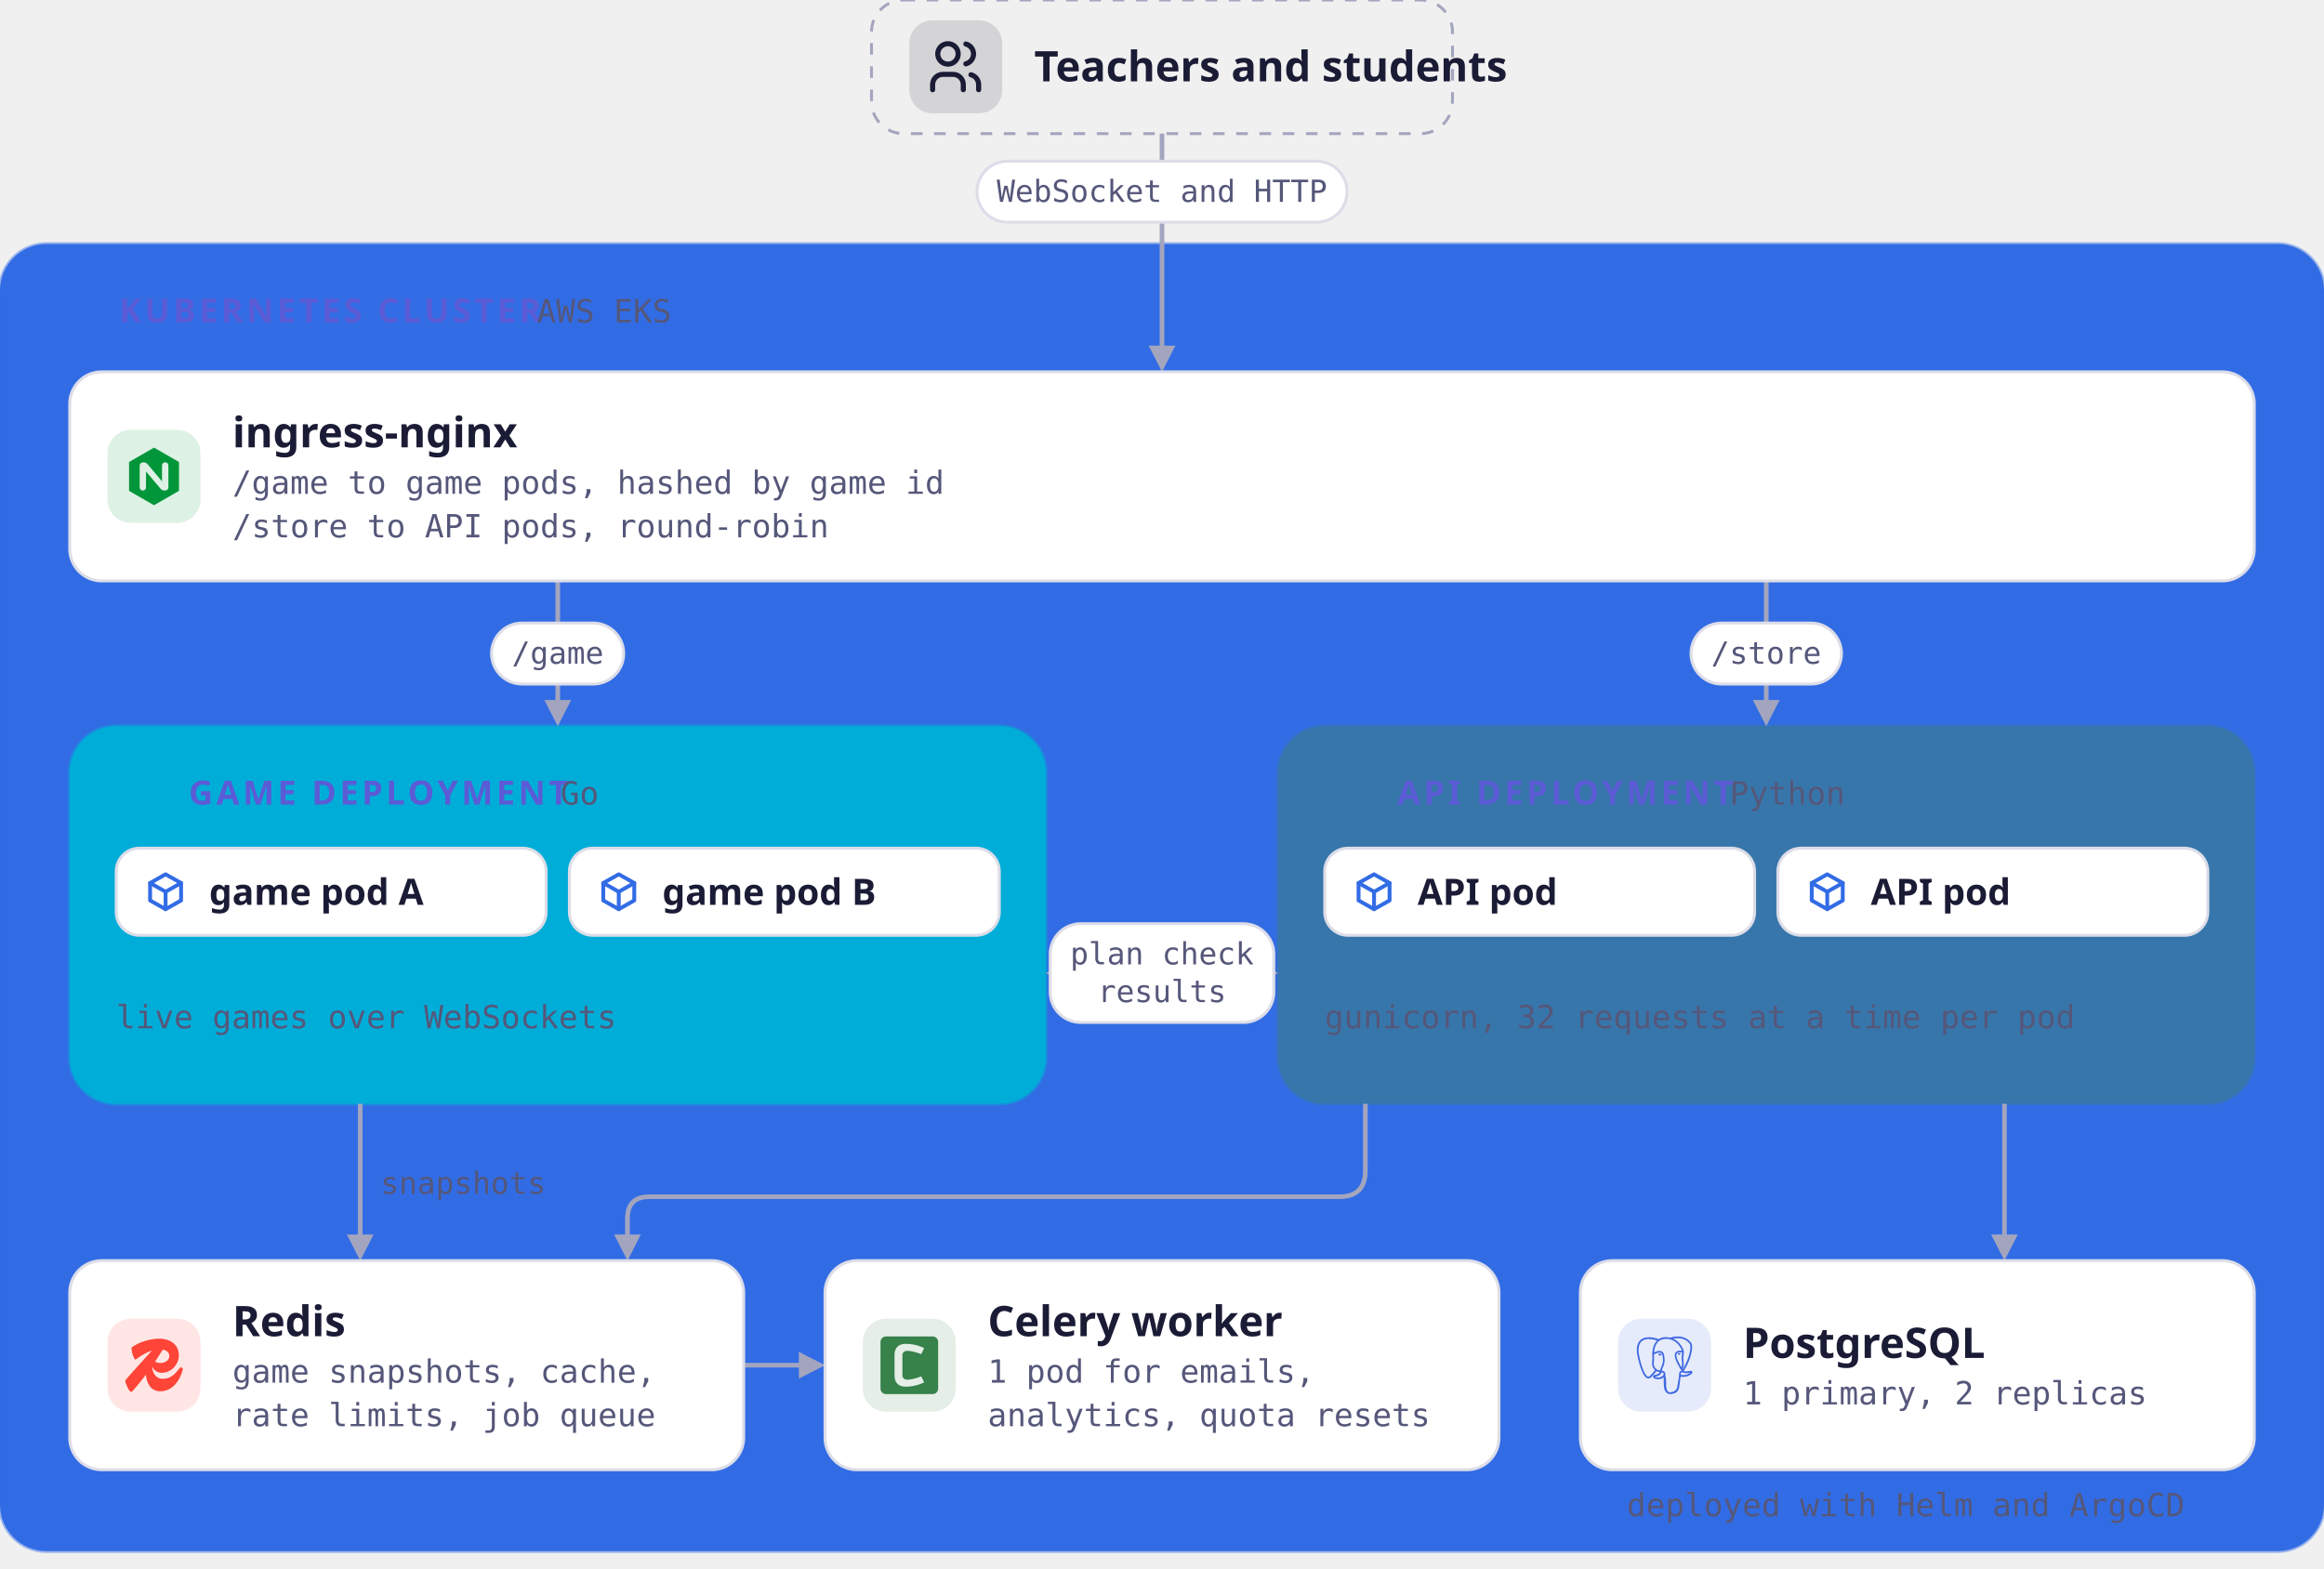
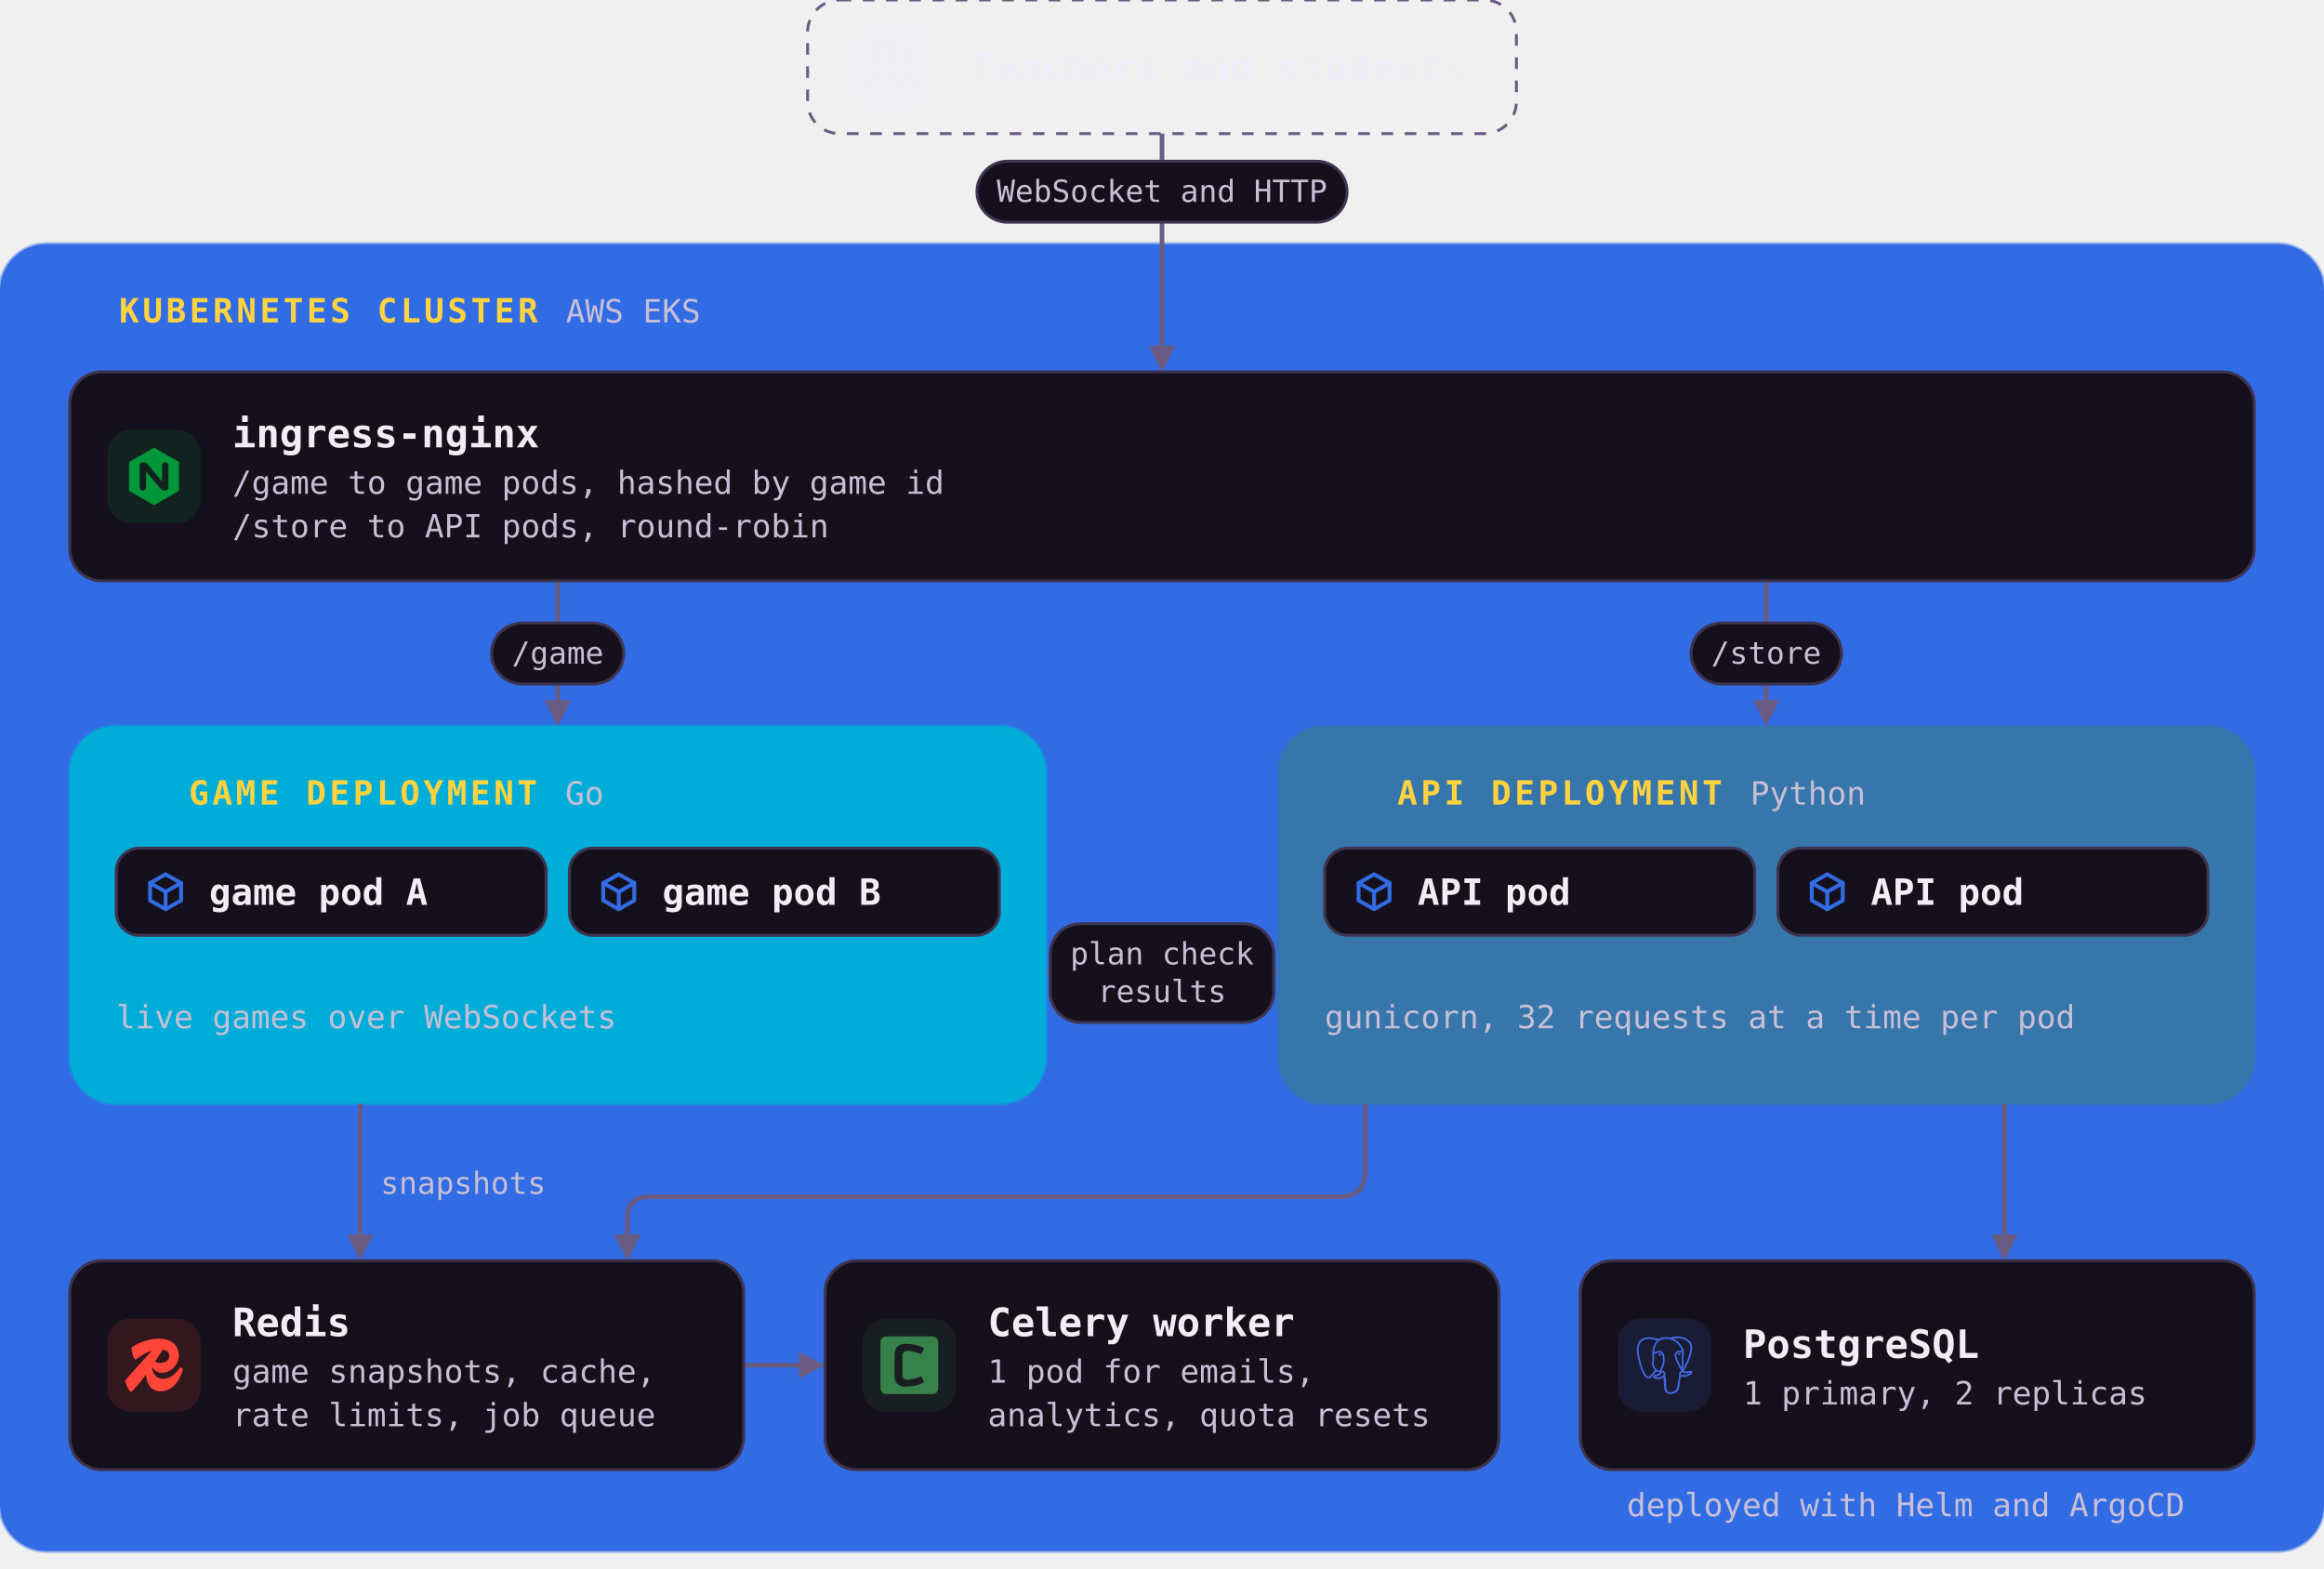
<svg xmlns="http://www.w3.org/2000/svg" viewBox="0 0 800 540" width="800" height="540" role="img" aria-label="QuizShip on Kubernetes: ingress-nginx routes /game to the game Deployment and /store to the API Deployment, with Redis, PostgreSQL and a Celery worker">
  <rect x="0" y="84" width="800" height="450" rx="16" style="fill:#326CE5;stroke:#326CE5;fill-opacity:var(--dg-tint,.045)" stroke-opacity="0.45" stroke-width="1.25" />
  <g transform="translate(15 97) scale(0.7083)" style="fill:#326CE5">
    <path d="M10.204 14.35l.007.01-.999 2.413a5.171 5.171 0 0 1-2.075-2.597l2.578-.437.004.005a.44.44 0 0 1 .484.606zm-.833-2.129a.44.44 0 0 0 .173-.756l.002-.011L7.585 9.7a5.143 5.143 0 0 0-.73 3.255l2.514-.725.002-.009zm1.145-1.98a.44.44 0 0 0 .699-.337l.01-.005.15-2.62a5.144 5.144 0 0 0-3.01 1.442l2.147 1.523.004-.002zm.76 2.75l.723.349.722-.347.18-.78-.5-.623h-.804l-.5.623.179.779zm1.5-3.095a.44.44 0 0 0 .7.336l.008.003 2.134-1.513a5.188 5.188 0 0 0-2.992-1.442l.148 2.615.002.001zm10.876 5.97l-5.773 7.181a1.6 1.6 0 0 1-1.248.594l-9.261.003a1.6 1.6 0 0 1-1.247-.596l-5.776-7.18a1.583 1.583 0 0 1-.307-1.34L2.1 5.573c.108-.47.425-.864.863-1.073L11.305.513a1.606 1.606 0 0 1 1.385 0l8.345 3.985c.438.209.755.604.863 1.073l2.062 8.955c.108.47-.005.963-.308 1.34zm-3.289-2.057c-.042-.01-.103-.026-.145-.034-.174-.033-.315-.025-.479-.038-.35-.037-.638-.067-.895-.148-.105-.04-.18-.165-.216-.216l-.201-.059a6.45 6.45 0 0 0-.105-2.332 6.465 6.465 0 0 0-.936-2.163c.052-.047.15-.133.177-.159.008-.09.001-.183.094-.282.197-.185.444-.338.743-.522.142-.084.273-.137.415-.242.032-.024.076-.062.11-.089.24-.191.295-.52.123-.736-.172-.216-.506-.236-.745-.045-.034.027-.08.062-.111.088-.134.116-.217.23-.33.35-.246.25-.45.458-.673.609-.097.056-.239.037-.303.033l-.19.135a6.545 6.545 0 0 0-4.146-2.003l-.012-.223c-.065-.062-.143-.115-.163-.25-.022-.268.015-.557.057-.905.023-.163.061-.298.068-.475.001-.04-.001-.099-.001-.142 0-.306-.224-.555-.5-.555-.275 0-.499.249-.499.555l.001.014c0 .041-.002.092 0 .128.006.177.044.312.067.475.042.348.078.637.056.906a.545.545 0 0 1-.162.258l-.012.211a6.424 6.424 0 0 0-4.166 2.003 8.373 8.373 0 0 1-.18-.128c-.09.012-.18.04-.297-.029-.223-.15-.427-.358-.673-.608-.113-.12-.195-.234-.329-.349-.03-.026-.077-.062-.111-.088a.594.594 0 0 0-.348-.132.481.481 0 0 0-.398.176c-.172.216-.117.546.123.737l.007.005.104.083c.142.105.272.159.414.242.299.185.546.338.743.522.076.082.09.226.1.288l.16.143a6.462 6.462 0 0 0-1.02 4.506l-.208.06c-.055.072-.133.184-.215.217-.257.081-.546.11-.895.147-.164.014-.305.006-.48.039-.037.007-.09.02-.133.03l-.004.002-.007.002c-.295.071-.484.342-.423.608.061.267.349.429.645.365l.007-.001.01-.003.129-.029c.17-.046.294-.113.448-.172.33-.118.604-.217.87-.256.112-.009.23.069.288.101l.217-.037a6.5 6.5 0 0 0 2.88 3.596l-.09.218c.033.084.069.199.044.282-.097.252-.263.517-.452.813-.091.136-.185.242-.268.399-.02.037-.045.095-.064.134-.128.275-.034.591.213.71.248.12.556-.007.69-.282v-.002c.02-.039.046-.09.062-.127.07-.162.094-.301.144-.458.132-.332.205-.68.387-.897.05-.06.13-.082.215-.105l.113-.205a6.453 6.453 0 0 0 4.609.012l.106.192c.086.028.18.042.256.155.136.232.229.507.342.84.05.156.074.295.145.457.016.037.043.09.062.129.133.276.442.402.69.282.247-.118.341-.435.213-.71-.02-.039-.045-.096-.065-.134-.083-.156-.177-.261-.268-.398-.19-.296-.346-.541-.443-.793-.04-.13.007-.21.038-.294-.018-.022-.059-.144-.083-.202a6.499 6.499 0 0 0 2.88-3.622c.064.01.176.03.213.038.075-.05.144-.114.28-.104.266.039.54.138.87.256.154.06.277.128.448.173.036.01.088.019.13.028l.009.003.007.001c.297.064.584-.098.645-.365.06-.266-.128-.537-.423-.608zM16.4 9.701l-1.95 1.746v.005a.44.44 0 0 0 .173.757l.003.01 2.526.728a5.199 5.199 0 0 0-.108-1.674A5.208 5.208 0 0 0 16.4 9.7zm-4.013 5.325a.437.437 0 0 0-.404-.232.44.44 0 0 0-.372.233h-.002l-1.268 2.292a5.164 5.164 0 0 0 3.326.003l-1.27-2.296h-.01zm1.888-1.293a.44.44 0 0 0-.27.036.44.44 0 0 0-.214.572l-.003.004 1.01 2.438a5.15 5.15 0 0 0 2.081-2.615l-2.6-.44-.004.005z" />
  </g>
-   <text x="41" y="111" font-size="11.5" class="dg-t dg-label" fill="#5b5bd6" font-family="PT Sans, sans-serif" font-weight="700" letter-spacing="1.15">KUBERNETES CLUSTER</text>
-   <text x="184.8" y="111" font-size="11" class="dg-m" fill="#55577a" font-family="JetBrains Mono, monospace" font-weight="500">AWS EKS</text>
+   <text x="41" y="111" font-size="11.5" class="dg-t dg-label" fill="#ffd23f" font-family="IBM Plex Mono, monospace" font-weight="700" letter-spacing="1.15">KUBERNETES CLUSTER</text>
+   <text x="194.8" y="111" font-size="11" class="dg-m" fill="#c8bfd6" font-family="IBM Plex Mono, monospace" font-weight="500">AWS EKS</text>
  <rect x="24" y="250" width="336" height="130" rx="16" style="fill:#00ADD8;stroke:#00ADD8;fill-opacity:var(--dg-tint,.045)" stroke-opacity="0.45" stroke-width="1.25" />
  <g transform="translate(39 263) scale(0.7083)" style="fill:#00ADD8">
    <path d="M1.811 10.231c-.047 0-.058-.023-.035-.059l.246-.315c.023-.035.081-.058.128-.058h4.172c.046 0 .058.035.035.07l-.199.303c-.023.036-.082.07-.117.07zM.047 11.306c-.047 0-.059-.023-.035-.058l.245-.316c.023-.035.082-.058.129-.058h5.328c.047 0 .07.035.058.07l-.093.28c-.012.047-.058.07-.105.07zm2.828 1.075c-.047 0-.059-.035-.035-.07l.163-.292c.023-.035.07-.07.117-.07h2.337c.047 0 .07.035.07.082l-.023.28c0 .047-.047.082-.082.082zm12.129-2.36c-.736.187-1.239.327-1.963.514-.176.046-.187.058-.34-.117-.174-.199-.303-.327-.548-.444-.737-.362-1.45-.257-2.115.175-.795.514-1.204 1.274-1.192 2.22.011.935.654 1.706 1.577 1.835.795.105 1.46-.175 1.987-.77.105-.13.198-.27.315-.434H10.47c-.245 0-.304-.152-.222-.35.152-.362.432-.97.596-1.274a.315.315 0 01.292-.187h4.253c-.023.316-.023.631-.07.947a4.983 4.983 0 01-.958 2.29c-.841 1.11-1.94 1.8-3.33 1.986-1.145.152-2.209-.07-3.143-.77-.865-.655-1.356-1.52-1.484-2.595-.152-1.274.222-2.419.993-3.424.83-1.086 1.928-1.776 3.272-2.02 1.098-.2 2.15-.07 3.096.571.62.41 1.063.97 1.356 1.648.07.105.023.164-.117.2m3.868 6.461c-1.064-.024-2.034-.328-2.852-1.029a3.665 3.665 0 01-1.262-2.255c-.21-1.32.152-2.489.947-3.529.853-1.122 1.881-1.706 3.272-1.95 1.192-.21 2.314-.095 3.33.595.923.63 1.496 1.484 1.648 2.605.198 1.578-.257 2.863-1.344 3.962-.771.783-1.718 1.273-2.805 1.495-.315.06-.63.07-.934.106zm2.78-4.72c-.011-.153-.011-.27-.034-.387-.21-1.157-1.274-1.81-2.384-1.554-1.087.245-1.788.935-2.045 2.033-.21.912.234 1.835 1.075 2.21.643.28 1.285.244 1.905-.07.923-.48 1.425-1.228 1.484-2.233z" />
  </g>
-   <text x="65" y="277" font-size="11.5" class="dg-t dg-label" fill="#5b5bd6" font-family="PT Sans, sans-serif" font-weight="700" letter-spacing="1.15">GAME DEPLOYMENT</text>
-   <text x="192.9" y="277" font-size="11" class="dg-m" fill="#55577a" font-family="JetBrains Mono, monospace" font-weight="500">Go</text>
+   <text x="65" y="277" font-size="11.5" class="dg-t dg-label" fill="#ffd23f" font-family="IBM Plex Mono, monospace" font-weight="700" letter-spacing="1.15">GAME DEPLOYMENT</text>
+   <text x="194.6" y="277" font-size="11" class="dg-m" fill="#c8bfd6" font-family="IBM Plex Mono, monospace" font-weight="500">Go</text>
  <rect x="440" y="250" width="336" height="130" rx="16" style="fill:#3776AB;stroke:#3776AB;fill-opacity:var(--dg-tint,.045)" stroke-opacity="0.45" stroke-width="1.25" />
  <g transform="translate(455 263) scale(0.7083)" style="fill:#3776AB">
    <path d="M14.25.18l.9.2.73.26.59.3.45.32.34.34.25.34.16.33.1.3.04.26.02.2-.01.13V8.5l-.05.63-.13.55-.21.46-.26.38-.3.31-.33.25-.35.19-.35.14-.33.1-.3.07-.26.04-.21.02H8.77l-.69.05-.59.14-.5.22-.41.27-.33.32-.27.35-.2.36-.15.37-.1.35-.07.32-.04.27-.02.21v3.06H3.17l-.21-.03-.28-.07-.32-.12-.35-.18-.36-.26-.36-.36-.35-.46-.32-.59-.28-.73-.21-.88-.14-1.05-.05-1.23.06-1.22.16-1.04.24-.87.32-.71.36-.57.4-.44.42-.33.42-.24.4-.16.36-.1.32-.05.24-.01h.16l.06.01h8.16v-.83H6.18l-.01-2.75-.02-.37.05-.34.11-.31.17-.28.25-.26.31-.23.38-.2.44-.18.51-.15.58-.12.64-.1.71-.06.77-.04.84-.02 1.27.05zm-6.3 1.98l-.23.33-.08.41.08.41.23.34.33.22.41.09.41-.09.33-.22.23-.34.08-.41-.08-.41-.23-.33-.33-.22-.41-.09-.41.09zm13.09 3.95l.28.06.32.12.35.18.36.27.36.35.35.47.32.59.28.73.21.88.14 1.04.05 1.23-.06 1.23-.16 1.04-.24.86-.32.71-.36.57-.4.45-.42.33-.42.24-.4.16-.36.09-.32.05-.24.02-.16-.01h-8.22v.82h5.84l.01 2.76.02.36-.05.34-.11.31-.17.29-.25.25-.31.24-.38.2-.44.17-.51.15-.58.13-.64.09-.71.07-.77.04-.84.01-1.27-.04-1.07-.14-.9-.2-.73-.25-.59-.3-.45-.33-.34-.34-.25-.34-.16-.33-.1-.3-.04-.25-.02-.2.01-.13v-5.34l.05-.64.13-.54.21-.46.26-.38.3-.32.33-.24.35-.2.35-.14.33-.1.3-.06.26-.04.21-.02.13-.01h5.84l.69-.05.59-.14.5-.21.41-.28.33-.32.27-.35.2-.36.15-.36.1-.35.07-.32.04-.28.02-.21V6.07h2.09l.14.01zm-6.47 14.25l-.23.33-.08.41.08.41.23.33.33.23.41.08.41-.08.33-.23.23-.33.08-.41-.08-.41-.23-.33-.33-.23-.41-.08-.41.08z" />
  </g>
-   <text x="481" y="277" font-size="11.5" class="dg-t dg-label" fill="#5b5bd6" font-family="PT Sans, sans-serif" font-weight="700" letter-spacing="1.15">API DEPLOYMENT</text>
-   <text x="595.4" y="277" font-size="11" class="dg-m" fill="#55577a" font-family="JetBrains Mono, monospace" font-weight="500">Python</text>
-   <path d="M400 46L400 121" fill="none" style="stroke:var(--dg-edge,#a3a5bf)" stroke-width="1.6" />
-   <path d="M400 128L395.4 119L404.6 119Z" style="fill:var(--dg-edge,#a3a5bf)" />
-   <path d="M192 200L192 243" fill="none" style="stroke:var(--dg-edge,#a3a5bf)" stroke-width="1.6" />
-   <path d="M192 250L187.4 241L196.6 241Z" style="fill:var(--dg-edge,#a3a5bf)" />
-   <path d="M608 200L608 243" fill="none" style="stroke:var(--dg-edge,#a3a5bf)" stroke-width="1.6" />
-   <path d="M608 250L603.4 241L612.6 241Z" style="fill:var(--dg-edge,#a3a5bf)" />
-   <path d="M367 335L433 335" fill="none" style="stroke:var(--dg-edge,#a3a5bf)" stroke-width="1.6" />
-   <path d="M440 335L431 339.6L431 330.4Z" style="fill:var(--dg-edge,#a3a5bf)" />
-   <path d="M360 335L369 330.4L369 339.6Z" style="fill:var(--dg-edge,#a3a5bf)" />
-   <path d="M124 380L124 427" fill="none" style="stroke:var(--dg-edge,#a3a5bf)" stroke-width="1.6" />
-   <path d="M124 434L119.4 425L128.6 425Z" style="fill:var(--dg-edge,#a3a5bf)" />
-   <path d="M470 380L470 403Q470 412 461 412L223.5 412Q216 412 216 419.5L216 427" fill="none" style="stroke:var(--dg-edge,#a3a5bf)" stroke-width="1.6" />
-   <path d="M216 434L211.4 425L220.6 425Z" style="fill:var(--dg-edge,#a3a5bf)" />
-   <path d="M690 380L690 427" fill="none" style="stroke:var(--dg-edge,#a3a5bf)" stroke-width="1.6" />
-   <path d="M690 434L685.4 425L694.6 425Z" style="fill:var(--dg-edge,#a3a5bf)" />
-   <path d="M256 470L277 470" fill="none" style="stroke:var(--dg-edge,#a3a5bf)" stroke-width="1.6" />
-   <path d="M284 470L275 474.6L275 465.4Z" style="fill:var(--dg-edge,#a3a5bf)" />
-   <rect x="300" y="0" width="200" height="46" rx="11" class="dg-ghost" fill="none" stroke="#a3a5bf" stroke-dasharray="4 4" />
-   <rect x="313" y="7" width="32" height="32" rx="8" style="fill:var(--dg-ink,#1a1b35)" fill-opacity="0.13" />
-   <g transform="translate(318.4 12.4) scale(0.88)" fill="none" style="stroke:var(--dg-ink,#1a1b35)" stroke-width="2" stroke-linecap="round" stroke-linejoin="round">
+   <text x="481" y="277" font-size="11.5" class="dg-t dg-label" fill="#ffd23f" font-family="IBM Plex Mono, monospace" font-weight="700" letter-spacing="1.15">API DEPLOYMENT</text>
+   <text x="602.5" y="277" font-size="11" class="dg-m" fill="#c8bfd6" font-family="IBM Plex Mono, monospace" font-weight="500">Python</text>
+   <path d="M400 46L400 121" fill="none" style="stroke:var(--dg-edge,#6a5b82)" stroke-width="1.6" />
+   <path d="M400 128L395.4 119L404.6 119Z" style="fill:var(--dg-edge,#6a5b82)" />
+   <path d="M192 200L192 243" fill="none" style="stroke:var(--dg-edge,#6a5b82)" stroke-width="1.6" />
+   <path d="M192 250L187.4 241L196.6 241Z" style="fill:var(--dg-edge,#6a5b82)" />
+   <path d="M608 200L608 243" fill="none" style="stroke:var(--dg-edge,#6a5b82)" stroke-width="1.6" />
+   <path d="M608 250L603.4 241L612.6 241Z" style="fill:var(--dg-edge,#6a5b82)" />
+   <path d="M367 335L433 335" fill="none" style="stroke:var(--dg-edge,#6a5b82)" stroke-width="1.6" />
+   <path d="M440 335L431 339.6L431 330.4Z" style="fill:var(--dg-edge,#6a5b82)" />
+   <path d="M360 335L369 330.4L369 339.6Z" style="fill:var(--dg-edge,#6a5b82)" />
+   <path d="M124 380L124 427" fill="none" style="stroke:var(--dg-edge,#6a5b82)" stroke-width="1.6" />
+   <path d="M124 434L119.4 425L128.6 425Z" style="fill:var(--dg-edge,#6a5b82)" />
+   <path d="M470 380L470 403Q470 412 461 412L223.5 412Q216 412 216 419.5L216 427" fill="none" style="stroke:var(--dg-edge,#6a5b82)" stroke-width="1.6" />
+   <path d="M216 434L211.4 425L220.6 425Z" style="fill:var(--dg-edge,#6a5b82)" />
+   <path d="M690 380L690 427" fill="none" style="stroke:var(--dg-edge,#6a5b82)" stroke-width="1.6" />
+   <path d="M690 434L685.4 425L694.6 425Z" style="fill:var(--dg-edge,#6a5b82)" />
+   <path d="M256 470L277 470" fill="none" style="stroke:var(--dg-edge,#6a5b82)" stroke-width="1.6" />
+   <path d="M284 470L275 474.6L275 465.4Z" style="fill:var(--dg-edge,#6a5b82)" />
+   <rect x="278" y="0" width="244" height="46" rx="11" class="dg-ghost" fill="none" stroke="#6a5b82" stroke-dasharray="4 4" />
+   <rect x="291" y="7" width="32" height="32" rx="8" style="fill:var(--dg-ink,#f1edf7)" fill-opacity="0.13" />
+   <g transform="translate(296.4 12.4) scale(0.88)" fill="none" style="stroke:var(--dg-ink,#f1edf7)" stroke-width="2" stroke-linecap="round" stroke-linejoin="round">
    <path d="M5 7a4 4 0 1 0 8 0a4 4 0 1 0 -8 0" />
    <path d="M3 21v-2a4 4 0 0 1 4 -4h4a4 4 0 0 1 4 4v2" />
    <path d="M16 3.13a4 4 0 0 1 0 7.75" />
    <path d="M21 21v-2a4 4 0 0 0 -3 -3.85" />
  </g>
-   <text x="356" y="28" font-size="14.5" class="dg-t dg-b" fill="#1a1b35" font-family="PT Sans, sans-serif" font-weight="700">Teachers and students</text>
-   <rect x="24" y="128" width="752" height="72" rx="11" class="dg-card" fill="#fff" stroke="#dcdde8" />
+   <text x="334" y="28" font-size="13.5" class="dg-t dg-b" fill="#f1edf7" font-family="IBM Plex Mono, monospace" font-weight="700">Teachers and students</text>
+   <rect x="24" y="128" width="752" height="72" rx="11" class="dg-card" fill="#15111c" stroke="#3e3450" />
  <rect x="37" y="148" width="32" height="32" rx="8" style="fill:#009639" fill-opacity="0.13" />
  <g transform="translate(43.1 154.1) scale(0.8267)" style="fill:#009639">
    <path d="M12 0L1.605 6v12L12 24l10.395-6V6L12 0zm6 16.59c0 .705-.646 1.29-1.529 1.29-.631 0-1.351-.255-1.801-.81l-6-7.141v6.66c0 .721-.57 1.29-1.274 1.29H7.32c-.721 0-1.29-.6-1.29-1.29V7.41c0-.705.63-1.29 1.5-1.29.646 0 1.38.255 1.83.81l5.97 7.141V7.41c0-.721.6-1.29 1.29-1.29h.075c.72 0 1.29.6 1.29 1.29v9.18H18z" />
  </g>
-   <text x="80" y="154" font-size="14.5" class="dg-t dg-b" fill="#1a1b35" font-family="PT Sans, sans-serif" font-weight="700">ingress-nginx</text>
-   <text x="80" y="170" font-size="11" class="dg-m" fill="#55577a" font-family="JetBrains Mono, monospace" font-weight="500">/game to game pods, hashed by game id</text>
-   <text x="80" y="185" font-size="11" class="dg-m" fill="#55577a" font-family="JetBrains Mono, monospace" font-weight="500">/store to API pods, round-robin</text>
-   <rect x="40" y="292" width="148" height="30" rx="8" class="dg-card" fill="#fff" stroke="#dcdde8" />
+   <text x="80" y="154" font-size="13.5" class="dg-t dg-b" fill="#f1edf7" font-family="IBM Plex Mono, monospace" font-weight="700">ingress-nginx</text>
+   <text x="80" y="170" font-size="11" class="dg-m" fill="#c8bfd6" font-family="IBM Plex Mono, monospace" font-weight="500">/game to game pods, hashed by game id</text>
+   <text x="80" y="185" font-size="11" class="dg-m" fill="#c8bfd6" font-family="IBM Plex Mono, monospace" font-weight="500">/store to API pods, round-robin</text>
+   <rect x="40" y="292" width="148" height="30" rx="8" class="dg-card" fill="#15111c" stroke="#3e3450" />
  <g transform="translate(49 299) scale(0.6667)" fill="none" style="stroke:#326CE5" stroke-width="2" stroke-linecap="round" stroke-linejoin="round">
    <path d="M12 3l8 4.5l0 9l-8 4.5l-8 -4.5l0 -9l8 -4.5" />
    <path d="M12 12l8 -4.5" />
    <path d="M12 12l0 9" />
    <path d="M12 12l-8 -4.5" />
  </g>
-   <text x="72" y="311.5" font-size="12.5" class="dg-t dg-b" fill="#1a1b35" font-family="PT Sans, sans-serif" font-weight="700">game pod A</text>
-   <rect x="196" y="292" width="148" height="30" rx="8" class="dg-card" fill="#fff" stroke="#dcdde8" />
+   <text x="72" y="311.5" font-size="12.5" class="dg-t dg-b" fill="#f1edf7" font-family="IBM Plex Mono, monospace" font-weight="700">game pod A</text>
+   <rect x="196" y="292" width="148" height="30" rx="8" class="dg-card" fill="#15111c" stroke="#3e3450" />
  <g transform="translate(205 299) scale(0.6667)" fill="none" style="stroke:#326CE5" stroke-width="2" stroke-linecap="round" stroke-linejoin="round">
    <path d="M12 3l8 4.5l0 9l-8 4.5l-8 -4.5l0 -9l8 -4.5" />
    <path d="M12 12l8 -4.5" />
    <path d="M12 12l0 9" />
    <path d="M12 12l-8 -4.5" />
  </g>
-   <text x="228" y="311.5" font-size="12.5" class="dg-t dg-b" fill="#1a1b35" font-family="PT Sans, sans-serif" font-weight="700">game pod B</text>
-   <rect x="456" y="292" width="148" height="30" rx="8" class="dg-card" fill="#fff" stroke="#dcdde8" />
+   <text x="228" y="311.5" font-size="12.5" class="dg-t dg-b" fill="#f1edf7" font-family="IBM Plex Mono, monospace" font-weight="700">game pod B</text>
+   <rect x="456" y="292" width="148" height="30" rx="8" class="dg-card" fill="#15111c" stroke="#3e3450" />
  <g transform="translate(465 299) scale(0.6667)" fill="none" style="stroke:#326CE5" stroke-width="2" stroke-linecap="round" stroke-linejoin="round">
    <path d="M12 3l8 4.5l0 9l-8 4.5l-8 -4.5l0 -9l8 -4.5" />
    <path d="M12 12l8 -4.5" />
    <path d="M12 12l0 9" />
    <path d="M12 12l-8 -4.5" />
  </g>
-   <text x="488" y="311.5" font-size="12.5" class="dg-t dg-b" fill="#1a1b35" font-family="PT Sans, sans-serif" font-weight="700">API pod</text>
-   <rect x="612" y="292" width="148" height="30" rx="8" class="dg-card" fill="#fff" stroke="#dcdde8" />
+   <text x="488" y="311.5" font-size="12.5" class="dg-t dg-b" fill="#f1edf7" font-family="IBM Plex Mono, monospace" font-weight="700">API pod</text>
+   <rect x="612" y="292" width="148" height="30" rx="8" class="dg-card" fill="#15111c" stroke="#3e3450" />
  <g transform="translate(621 299) scale(0.6667)" fill="none" style="stroke:#326CE5" stroke-width="2" stroke-linecap="round" stroke-linejoin="round">
    <path d="M12 3l8 4.5l0 9l-8 4.5l-8 -4.5l0 -9l8 -4.5" />
    <path d="M12 12l8 -4.5" />
    <path d="M12 12l0 9" />
    <path d="M12 12l-8 -4.5" />
  </g>
-   <text x="644" y="311.5" font-size="12.5" class="dg-t dg-b" fill="#1a1b35" font-family="PT Sans, sans-serif" font-weight="700">API pod</text>
-   <rect x="24" y="434" width="232" height="72" rx="11" class="dg-card" fill="#fff" stroke="#dcdde8" />
+   <text x="644" y="311.5" font-size="12.5" class="dg-t dg-b" fill="#f1edf7" font-family="IBM Plex Mono, monospace" font-weight="700">API pod</text>
+   <rect x="24" y="434" width="232" height="72" rx="11" class="dg-card" fill="#15111c" stroke="#3e3450" />
  <rect x="37" y="454" width="32" height="32" rx="8" style="fill:#FF4438" fill-opacity="0.13" />
  <g transform="translate(43.1 460.1) scale(0.8267)" style="fill:#FF4438">
    <path d="M22.71 13.145c-1.66 2.092-3.452 4.483-7.038 4.483-3.203 0-4.397-2.825-4.48-5.12.701 1.484 2.073 2.685 4.214 2.63 4.117-.133 6.94-3.852 6.94-7.239 0-4.05-3.022-6.972-8.268-6.972-3.752 0-8.4 1.428-11.455 3.685C2.59 6.937 3.885 9.958 4.35 9.626c2.648-1.904 4.748-3.13 6.784-3.744C8.12 9.244.886 17.05 0 18.425c.1 1.261 1.66 4.648 2.424 4.648.232 0 .431-.133.664-.365a100.49 100.49 0 0 0 5.54-6.765c.222 3.104 1.748 6.898 6.014 6.898 3.819 0 7.604-2.756 9.33-8.965.2-.764-.73-1.361-1.261-.73zm-4.349-5.013c0 1.959-1.926 2.922-3.685 2.922-.941 0-1.664-.247-2.235-.568 1.051-1.592 2.092-3.225 3.21-4.973 1.972.334 2.71 1.43 2.71 2.619z" />
  </g>
-   <text x="80" y="460" font-size="14.5" class="dg-t dg-b" fill="#1a1b35" font-family="PT Sans, sans-serif" font-weight="700">Redis</text>
-   <text x="80" y="476" font-size="11" class="dg-m" fill="#55577a" font-family="JetBrains Mono, monospace" font-weight="500">game snapshots, cache,</text>
-   <text x="80" y="491" font-size="11" class="dg-m" fill="#55577a" font-family="JetBrains Mono, monospace" font-weight="500">rate limits, job queue</text>
-   <rect x="284" y="434" width="232" height="72" rx="11" class="dg-card" fill="#fff" stroke="#dcdde8" />
+   <text x="80" y="460" font-size="13.5" class="dg-t dg-b" fill="#f1edf7" font-family="IBM Plex Mono, monospace" font-weight="700">Redis</text>
+   <text x="80" y="476" font-size="11" class="dg-m" fill="#c8bfd6" font-family="IBM Plex Mono, monospace" font-weight="500">game snapshots, cache,</text>
+   <text x="80" y="491" font-size="11" class="dg-m" fill="#c8bfd6" font-family="IBM Plex Mono, monospace" font-weight="500">rate limits, job queue</text>
+   <rect x="284" y="434" width="232" height="72" rx="11" class="dg-card" fill="#15111c" stroke="#3e3450" />
  <rect x="297" y="454" width="32" height="32" rx="8" style="fill:#37814A" fill-opacity="0.13" />
  <g transform="translate(303.1 460.1) scale(0.8267)" style="fill:#37814A">
    <path d="M2.303 0A2.298 2.298 0 0 0 0 2.303v19.394A2.298 2.298 0 0 0 2.303 24h19.394A2.298 2.298 0 0 0 24 21.697V2.303A2.298 2.298 0 0 0 21.697 0zm8.177 3.072c4.098 0 7.028 1.438 7.68 1.764l-1.194 2.55c-2.442-1.057-4.993-1.41-5.672-1.41-1.574 0-2.17.922-2.17 1.763v8.494c0 .869.596 1.791 2.17 1.791.679 0 3.23-.38 5.672-1.41l1.194 2.496c-.435.271-3.637 1.818-7.68 1.818-1.112 0-4.64-.244-4.64-4.64V7.713c0-4.397 3.528-4.64 4.64-4.64z" />
  </g>
-   <text x="340" y="460" font-size="14.5" class="dg-t dg-b" fill="#1a1b35" font-family="PT Sans, sans-serif" font-weight="700">Celery worker</text>
-   <text x="340" y="476" font-size="11" class="dg-m" fill="#55577a" font-family="JetBrains Mono, monospace" font-weight="500">1 pod for emails,</text>
-   <text x="340" y="491" font-size="11" class="dg-m" fill="#55577a" font-family="JetBrains Mono, monospace" font-weight="500">analytics, quota resets</text>
-   <rect x="544" y="434" width="232" height="72" rx="11" class="dg-card" fill="#fff" stroke="#dcdde8" />
+   <text x="340" y="460" font-size="13.5" class="dg-t dg-b" fill="#f1edf7" font-family="IBM Plex Mono, monospace" font-weight="700">Celery worker</text>
+   <text x="340" y="476" font-size="11" class="dg-m" fill="#c8bfd6" font-family="IBM Plex Mono, monospace" font-weight="500">1 pod for emails,</text>
+   <text x="340" y="491" font-size="11" class="dg-m" fill="#c8bfd6" font-family="IBM Plex Mono, monospace" font-weight="500">analytics, quota resets</text>
+   <rect x="544" y="434" width="232" height="72" rx="11" class="dg-card" fill="#15111c" stroke="#3e3450" />
  <rect x="557" y="454" width="32" height="32" rx="8" style="fill:#4169E1" fill-opacity="0.13" />
  <g transform="translate(563.1 460.1) scale(0.8267)" style="fill:#4169E1">
    <path d="M23.559 14.723a.527.527 0 0 0-.056-.119c-.139-.263-.477-.342-1.007-.232-1.653.341-2.293.131-2.526-.019 1.342-2.048 2.445-4.522 3.041-6.83.271-1.051.798-3.524.122-4.732a1.564 1.564 0 0 0-.151-.235C21.693.909 19.801.025 17.51.001c-1.495-.016-2.771.346-3.116.479a9.449 9.449 0 0 0-.516-.082 8.044 8.044 0 0 0-1.311-.128c-1.182-.018-2.204.264-3.05.841-.857-.321-4.789-1.645-7.222.079C.936 2.153.309 3.873.43 6.304c.041.818.507 3.334 1.242 5.744.46 1.506.939 2.702 1.433 3.582.553.994 1.126 1.593 1.714 1.79.447.149 1.133.144 1.858-.728.801-.964 1.59-1.826 1.945-2.207.435.235.906.362 1.39.377a.057.057 0 0 0 0.0.004 11.031 11.031 0 0 0-.247.305c-.339.43-.409.52-1.5.744-.31.064-1.134.234-1.146.811-.003.122.033.231.092.327.227.423.922.61 1.015.633 1.335.334 2.504.092 3.371-.679-.017 2.231.077 4.417.345 5.087.221.553.762 1.905 2.469 1.904.251 0 .526-.029.83-.094 1.782-.382 2.556-1.17 2.855-2.906.15-.871.402-2.875.539-4.101.017-.07.036-.121.057-.136.001-.001.07-.047.427.031a.367.367 0 0 0 .044.007l.254.022.015.001c.847.038 1.911-.143 2.531-.431.644-.299 1.806-1.032 1.595-1.67zM2.371 11.877c-.744-2.436-1.178-4.885-1.212-5.572-.109-2.171.417-3.683 1.562-4.493 1.837-1.299 4.84-.541 6.108-.13-.003.003-.007.006-.01.009-2.024 2.044-1.976 5.536-1.971 5.75-0.0.082.007.199.016.359.035.587.1 1.68-.073 2.918-.161 1.15.194 2.276.973 3.089.081.084.165.163.252.237-.347.371-1.1 1.193-1.903 2.158-.568.682-.96.552-1.089.509-.392-.131-.813-.587-1.238-1.322-.48-.839-.964-2.032-1.415-3.513zm6.007 5.087c-.171-.043-.327-.113-.432-.177.089-.039.237-.09.483-.141 1.283-.264 1.482-.451 1.914-1.0.099-.126.212-.269.367-.443a.355.355 0 0 0 .074-.13c.171-.151.272-.11.437-.042.156.065.308.26.369.475.029.102.062.294-.045.444-.904 1.266-2.222 1.249-3.168 1.013zm2.094-3.988-.052.141c-.133.357-.257.688-.333 1.003-.667-.002-1.317-.287-1.81-.802-.628-.655-.913-1.566-.782-2.5.183-1.308.115-2.447.079-3.059-.005-.086-.009-.161-.012-.22.296-.262 1.666-.996 2.643-.772.446.102.718.406.831.928.585 2.704.077 3.831-.33 4.736-.084.187-.163.363-.231.545zm7.364 4.572c-.017.177-.036.376-.062.596l-.146.438a.355.355 0 0 0-.018.108c-.006.475-.054.649-.115.869-.063.229-.135.489-.179 1.058-.11 1.414-.878 2.227-2.417 2.557-1.516.325-1.784-.497-2.021-1.222a6.582 6.582 0 0 0-.077-.227c-.215-.586-.191-1.412-.157-2.555.017-.561-.025-1.901-.33-2.646.004-.293.011-.591.019-.892a.353.353 0 0 0-.015-.113 1.493 1.493 0 0 0-.044-.208c-.123-.428-.421-.787-.78-.935-.142-.059-.404-.167-.718-.087.067-.276.183-.588.309-.925l.053-.142c.059-.16.134-.326.213-.501.426-.948 1.011-2.245.377-5.177-.237-1.098-1.03-1.634-2.232-1.51-.721.075-1.38.365-1.709.532a5.672 5.672 0 0 0-.196.104c.092-1.106.439-3.174 1.736-4.482a4.031 4.031 0 0 1 .303-.276.353.353 0 0 0 .145-.064c.752-.571 1.694-.851 2.802-.833.409.007.802.034 1.174.081 1.939.354 3.244 1.447 4.036 2.383.814.962 1.255 1.931 1.431 2.454-1.323-.135-2.223.127-2.68.779-.993 1.419.543 4.173 1.281 5.496.135.243.252.452.289.541.24.583.551.971.779 1.255.07.087.137.171.189.245-.401.116-1.121.383-1.055 1.717-.012.156-.042.447-.083.815-.046.208-.07.46-.099.766zm.89-1.621c-.041-.832.269-.918.597-1.01a2.857 2.857 0 0 0 .135-.041 1.202 1.202 0 0 0 .134.103c.57.377 1.582.421 3.007.134-.202.177-.519.399-.953.601-.41.19-1.096.333-1.747.364-.72.034-1.086-.081-1.172-.151zm.57-9.271c-.006.351-.054.669-.105 1.002-.055.358-.112.727-.126 1.176-.014.437.04.891.093 1.33.107.887.216 1.8-.207 2.701a3.527 3.527 0 0 1-.188-.386c-.053-.128-.167-.333-.325-.616-.616-1.104-2.057-3.69-1.319-4.745.38-.543 1.341-.566 2.178-.463zm.228 7.014a12.376 12.376 0 0 0-.085-.107l-.035-.044c.726-1.2.584-2.386.458-3.438-.052-.432-.101-.84-.088-1.223.013-.406.067-.754.118-1.091.064-.415.129-.844.111-1.351.013-.053.019-.116.012-.19-.046-.485-.6-1.938-1.729-3.253-.608-.707-1.49-1.497-2.689-2.039.525-.107 1.233-.203 2.024-.186 2.051.046 3.675.814 4.824 2.282a.908.908 0 0 1 .067.1c.723 1.356-.276 6.275-2.987 10.54zm-8.817-6.116c-.025.179-.309.422-.621.422a.582.582 0 0 1-.081-.006c-.187-.026-.377-.144-.506-.316-.046-.06-.12-.178-.105-.284.005-.04.026-.099.092-.149.118-.089.352-.123.61-.087.316.044.643.194.611.419zm7.931-.411c.011.079-.049.201-.153.31-.068.072-.212.196-.408.223a.546.546 0 0 1-.075.005c-.293 0-.541-.234-.561-.372-.024-.176.264-.311.561-.352.297-.041.611.009.636.185z" />
  </g>
-   <text x="600" y="467.5" font-size="14.5" class="dg-t dg-b" fill="#1a1b35" font-family="PT Sans, sans-serif" font-weight="700">PostgreSQL</text>
-   <text x="600" y="483.5" font-size="11" class="dg-m" fill="#55577a" font-family="JetBrains Mono, monospace" font-weight="500">1 primary, 2 replicas</text>
-   <text x="40" y="354" font-size="11" class="dg-m" fill="#55577a" font-family="JetBrains Mono, monospace" font-weight="500">live games over WebSockets</text>
-   <text x="456" y="354" font-size="11" class="dg-m" fill="#55577a" font-family="JetBrains Mono, monospace" font-weight="500">gunicorn, 32 requests at a time per pod</text>
-   <text x="560" y="522" font-size="11" class="dg-m" fill="#55577a" font-family="JetBrains Mono, monospace" font-weight="500">deployed with Helm and ArgoCD</text>
-   <rect x="336.3" y="55.5" width="127.4" height="21" rx="10.5" class="dg-card" fill="#fff" stroke="#dcdde8" />
-   <text x="400" y="69.5" font-size="10.5" text-anchor="middle" class="dg-m" fill="#55577a" font-family="JetBrains Mono, monospace" font-weight="500">WebSocket and HTTP</text>
-   <rect x="169.2" y="214.5" width="45.5" height="21" rx="10.5" class="dg-card" fill="#fff" stroke="#dcdde8" />
-   <text x="192" y="228.5" font-size="10.5" text-anchor="middle" class="dg-m" fill="#55577a" font-family="JetBrains Mono, monospace" font-weight="500">/game</text>
-   <rect x="582.1" y="214.5" width="51.8" height="21" rx="10.5" class="dg-card" fill="#fff" stroke="#dcdde8" />
-   <text x="608" y="228.5" font-size="10.5" text-anchor="middle" class="dg-m" fill="#55577a" font-family="JetBrains Mono, monospace" font-weight="500">/store</text>
-   <rect x="361.5" y="318" width="77" height="34" rx="10.5" class="dg-card" fill="#fff" stroke="#dcdde8" />
-   <text x="400" y="332" font-size="10.5" text-anchor="middle" class="dg-m" fill="#55577a" font-family="JetBrains Mono, monospace" font-weight="500">plan check</text>
-   <text x="400" y="345" font-size="10.5" text-anchor="middle" class="dg-m" fill="#55577a" font-family="JetBrains Mono, monospace" font-weight="500">results</text>
-   <text x="131" y="411" font-size="10.5" class="dg-m" fill="#55577a" font-family="JetBrains Mono, monospace" font-weight="500">snapshots</text>
+   <text x="600" y="467.5" font-size="13.5" class="dg-t dg-b" fill="#f1edf7" font-family="IBM Plex Mono, monospace" font-weight="700">PostgreSQL</text>
+   <text x="600" y="483.5" font-size="11" class="dg-m" fill="#c8bfd6" font-family="IBM Plex Mono, monospace" font-weight="500">1 primary, 2 replicas</text>
+   <text x="40" y="354" font-size="11" class="dg-m" fill="#c8bfd6" font-family="IBM Plex Mono, monospace" font-weight="500">live games over WebSockets</text>
+   <text x="456" y="354" font-size="11" class="dg-m" fill="#c8bfd6" font-family="IBM Plex Mono, monospace" font-weight="500">gunicorn, 32 requests at a time per pod</text>
+   <text x="560" y="522" font-size="11" class="dg-m" fill="#c8bfd6" font-family="IBM Plex Mono, monospace" font-weight="500">deployed with Helm and ArgoCD</text>
+   <rect x="336.3" y="55.5" width="127.4" height="21" rx="10.5" class="dg-card" fill="#15111c" stroke="#3e3450" />
+   <text x="400" y="69.5" font-size="10.5" text-anchor="middle" class="dg-m" fill="#c8bfd6" font-family="IBM Plex Mono, monospace" font-weight="500">WebSocket and HTTP</text>
+   <rect x="169.2" y="214.5" width="45.5" height="21" rx="10.5" class="dg-card" fill="#15111c" stroke="#3e3450" />
+   <text x="192" y="228.5" font-size="10.5" text-anchor="middle" class="dg-m" fill="#c8bfd6" font-family="IBM Plex Mono, monospace" font-weight="500">/game</text>
+   <rect x="582.1" y="214.5" width="51.8" height="21" rx="10.5" class="dg-card" fill="#15111c" stroke="#3e3450" />
+   <text x="608" y="228.5" font-size="10.5" text-anchor="middle" class="dg-m" fill="#c8bfd6" font-family="IBM Plex Mono, monospace" font-weight="500">/store</text>
+   <rect x="361.5" y="318" width="77" height="34" rx="10.5" class="dg-card" fill="#15111c" stroke="#3e3450" />
+   <text x="400" y="332" font-size="10.5" text-anchor="middle" class="dg-m" fill="#c8bfd6" font-family="IBM Plex Mono, monospace" font-weight="500">plan check</text>
+   <text x="400" y="345" font-size="10.5" text-anchor="middle" class="dg-m" fill="#c8bfd6" font-family="IBM Plex Mono, monospace" font-weight="500">results</text>
+   <text x="131" y="411" font-size="10.5" class="dg-m" fill="#c8bfd6" font-family="IBM Plex Mono, monospace" font-weight="500">snapshots</text>
</svg>
